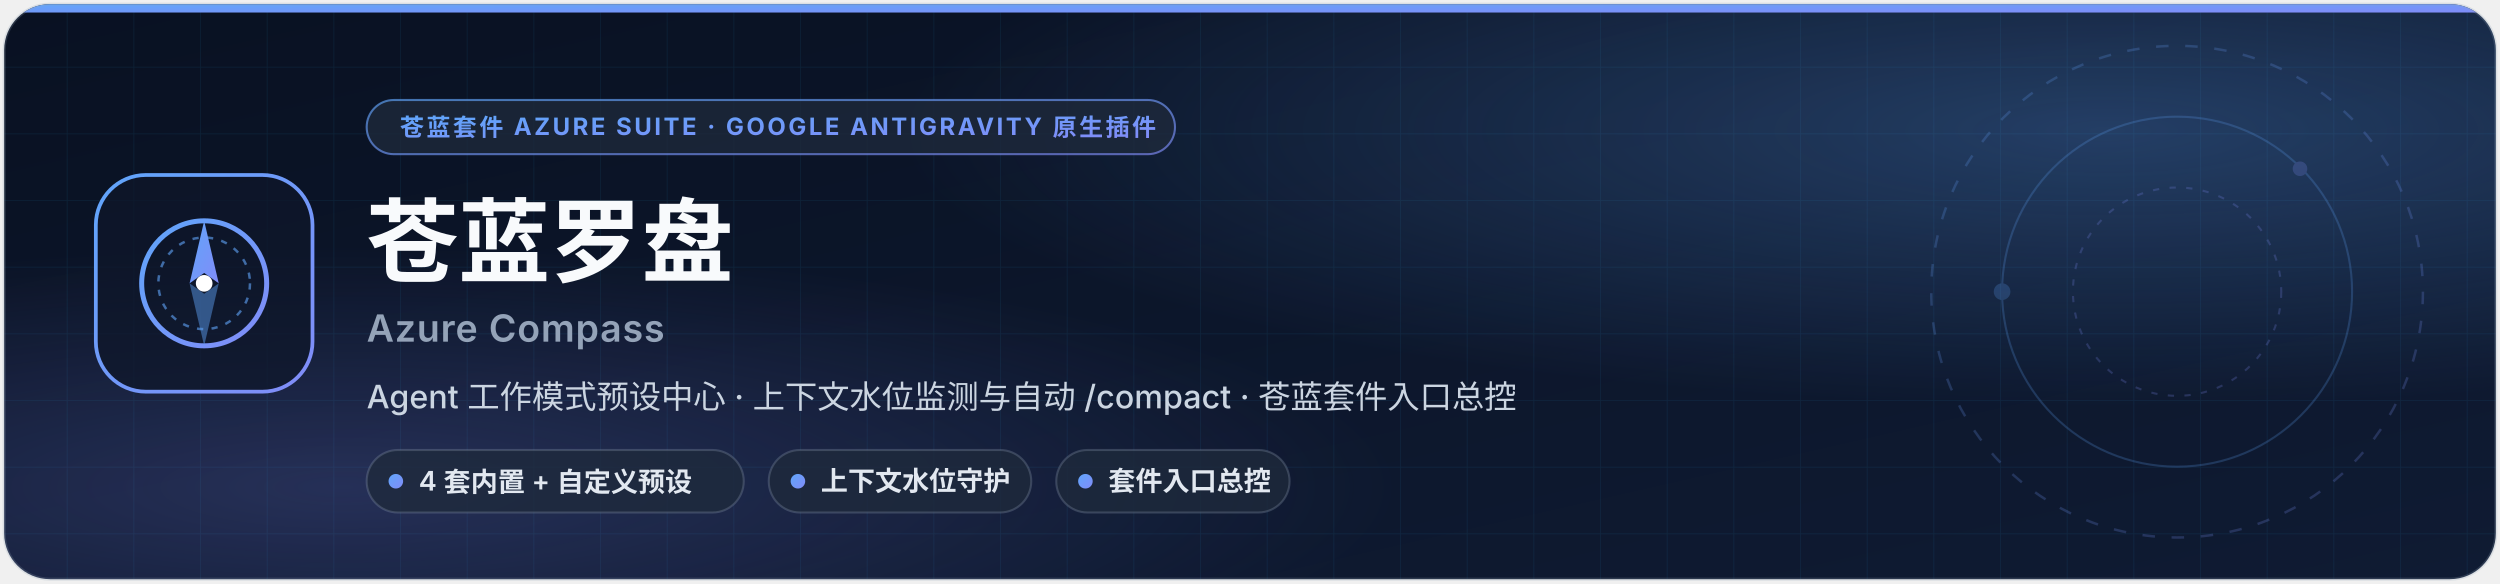
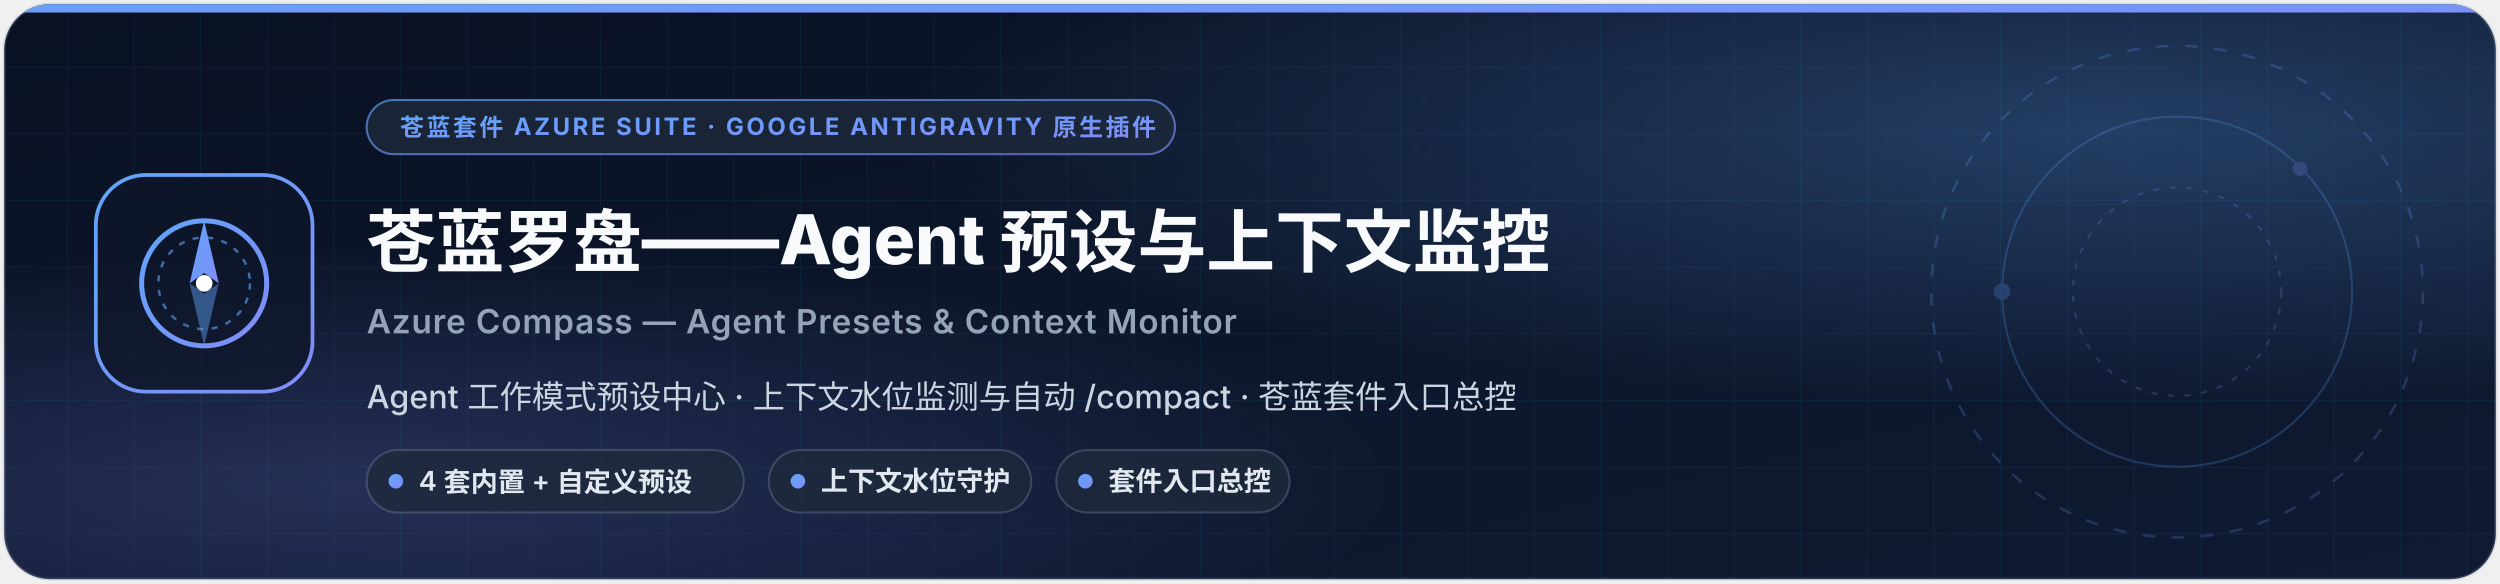
- <svg xmlns="http://www.w3.org/2000/svg" viewBox="0 0 1200 280" width="1200" height="280" role="img" aria-label="苍蓝罗盘">
+ <svg xmlns="http://www.w3.org/2000/svg" viewBox="0 0 1200 280" width="1200" height="280" role="img" aria-label="苍蓝罗盘——Agent 预设与上下文监控">
  <defs>
    <linearGradient id="bgGrad" x1="0%" y1="0%" x2="100%" y2="100%">
      <stop offset="0%" stop-color="#091122" />
      <stop offset="100%" stop-color="#0f1b33" />
    </linearGradient>
    <linearGradient id="accentGrad" x1="0%" y1="0%" x2="100%" y2="100%">
      <stop offset="0%" stop-color="#60a5fa" />
      <stop offset="100%" stop-color="#818cf8" />
    </linearGradient>
    <radialGradient id="glow1" cx="84%" cy="22%" r="48%">
      <stop offset="0%" stop-color="#60a5fa" stop-opacity="0.28" />
      <stop offset="100%" stop-color="#60a5fa" stop-opacity="0" />
    </radialGradient>
    <radialGradient id="glow2" cx="14%" cy="84%" r="42%">
      <stop offset="0%" stop-color="#818cf8" stop-opacity="0.22" />
      <stop offset="100%" stop-color="#818cf8" stop-opacity="0" />
    </radialGradient>
    <pattern id="gridPat" width="32" height="32" patternUnits="userSpaceOnUse">
      <path d="M 32 0 L 0 0 0 32" fill="none" stroke="#38bdf8" stroke-width="0.8" stroke-opacity="0.08" />
    </pattern>
    <clipPath id="outerClip">
      <rect x="2" y="2" width="1196" height="276" rx="22" />
    </clipPath>
  </defs>
  <g clip-path="url(#outerClip)">
    <rect x="2" y="2" width="1196" height="276" rx="22" fill="url(#bgGrad)" />
    <rect x="2" y="2" width="1196" height="276" fill="url(#gridPat)" />
    <rect x="2" y="2" width="1196" height="276" fill="url(#glow1)" />
    <rect x="2" y="2" width="1196" height="276" fill="url(#glow2)" />
    <rect x="2" y="2" width="1196" height="4" fill="url(#accentGrad)" />
    <g opacity="0.22" transform="translate(1045, 140)">
      <circle cx="0" cy="0" r="118" fill="none" stroke="url(#accentGrad)" stroke-width="1.2" stroke-dasharray="6 8" />
      <circle cx="0" cy="0" r="84" fill="none" stroke="#60a5fa" stroke-width="1" />
      <circle cx="0" cy="0" r="50" fill="none" stroke="#818cf8" stroke-width="1" stroke-dasharray="3 5" />
      <circle cx="-84" cy="0" r="4" fill="#60a5fa" />
      <circle cx="59" cy="-59" r="3.5" fill="#818cf8" />
    </g>
    <g transform="translate(46, 84)">
      <rect width="104" height="104" rx="24" fill="rgba(15,23,42,0.72)" stroke="url(#accentGrad)" stroke-width="1.8" />
      <g transform="translate(4, 4)">
        <circle cx="48" cy="48" r="30" fill="none" stroke="url(#accentGrad)" stroke-width="2.4" />
        <circle cx="48" cy="48" r="22" fill="none" stroke="#60a5fa" stroke-width="1.2" stroke-dasharray="3 4" opacity="0.6" />
        <polygon points="48,18 55,48 48,43 41,48" fill="url(#accentGrad)" />
        <polygon points="48,78 55,48 48,53 41,48" fill="#60a5fa" opacity="0.45" />
        <circle cx="48" cy="48" r="4" fill="#ffffff" />
      </g>
    </g>
    <g transform="translate(176, 48)">
      <rect width="388" height="26" rx="13" fill="rgba(30,41,59,0.78)" stroke="url(#accentGrad)" stroke-width="1" stroke-opacity="0.65" />
      <text x="16" y="17.2" font-size="11.5" font-weight="700" letter-spacing="1.2" fill="url(#accentGrad)" font-family="-apple-system, BlinkMacSystemFont, 'Segoe UI', 'PingFang SC', 'Microsoft YaHei', sans-serif">苍蓝套件 AZURE SUITE  ·  GOOGLE ANTIGRAVITY 原生插件</text>
    </g>
-     <text x="176" y="132" font-size="44" font-weight="800" fill="#f8fafc" font-family="-apple-system, BlinkMacSystemFont, 'Segoe UI', 'PingFang SC', 'Microsoft YaHei', sans-serif">苍蓝罗盘</text>
-     <text x="176" y="164" font-size="18" font-weight="600" fill="#94a3b8" letter-spacing="0.4" font-family="-apple-system, BlinkMacSystemFont, 'Segoe UI', 'PingFang SC', 'Microsoft YaHei', sans-serif">Azure Compass</text>
+     <text x="176" y="128" font-size="33" font-weight="800" fill="#f8fafc" font-family="-apple-system, BlinkMacSystemFont, 'Segoe UI', 'PingFang SC', 'Microsoft YaHei', sans-serif">苍蓝罗盘——Agent 预设与上下文监控</text>
+     <text x="176" y="160" font-size="16" font-weight="600" fill="#94a3b8" letter-spacing="0.4" font-family="-apple-system, BlinkMacSystemFont, 'Segoe UI', 'PingFang SC', 'Microsoft YaHei', sans-serif">Azure Compass — Agent Presets &amp; Context Monitor</text>
    <text x="176" y="196" font-size="15.5" font-weight="500" fill="#cbd5e1" font-family="-apple-system, BlinkMacSystemFont, 'Segoe UI', 'PingFang SC', 'Microsoft YaHei', sans-serif">Agent 工作模式预设中心 · 上下文水位监测与自动 /compact · 苍蓝套件入口总控</text>
    <g transform="translate(176, 216)">
      <rect width="181" height="30" rx="15" fill="rgba(30,41,59,0.78)" stroke="rgba(148,163,184,0.28)" stroke-width="1" />
      <circle cx="14" cy="15" r="3.5" fill="url(#accentGrad)" />
      <text x="25" y="19.5" font-size="13" font-weight="600" fill="#e2e8f0" font-family="-apple-system, BlinkMacSystemFont, 'Segoe UI', 'PingFang SC', 'Microsoft YaHei', sans-serif">4 套内置 + 自定义预设</text>
    </g>
    <g transform="translate(369, 216)">
      <rect width="126" height="30" rx="15" fill="rgba(30,41,59,0.78)" stroke="rgba(148,163,184,0.28)" stroke-width="1" />
      <circle cx="14" cy="15" r="3.5" fill="url(#accentGrad)" />
      <text x="25" y="19.5" font-size="13" font-weight="600" fill="#e2e8f0" font-family="-apple-system, BlinkMacSystemFont, 'Segoe UI', 'PingFang SC', 'Microsoft YaHei', sans-serif">上下文水位守护</text>
    </g>
    <g transform="translate(507, 216)">
      <rect width="112" height="30" rx="15" fill="rgba(30,41,59,0.78)" stroke="rgba(148,163,184,0.28)" stroke-width="1" />
      <circle cx="14" cy="15" r="3.5" fill="url(#accentGrad)" />
      <text x="25" y="19.5" font-size="13" font-weight="600" fill="#e2e8f0" font-family="-apple-system, BlinkMacSystemFont, 'Segoe UI', 'PingFang SC', 'Microsoft YaHei', sans-serif">套件入口总控</text>
    </g>
  </g>
  <rect x="2" y="2" width="1196" height="276" rx="22" fill="none" stroke="rgba(148,163,184,0.22)" stroke-width="1.5" />
</svg>
